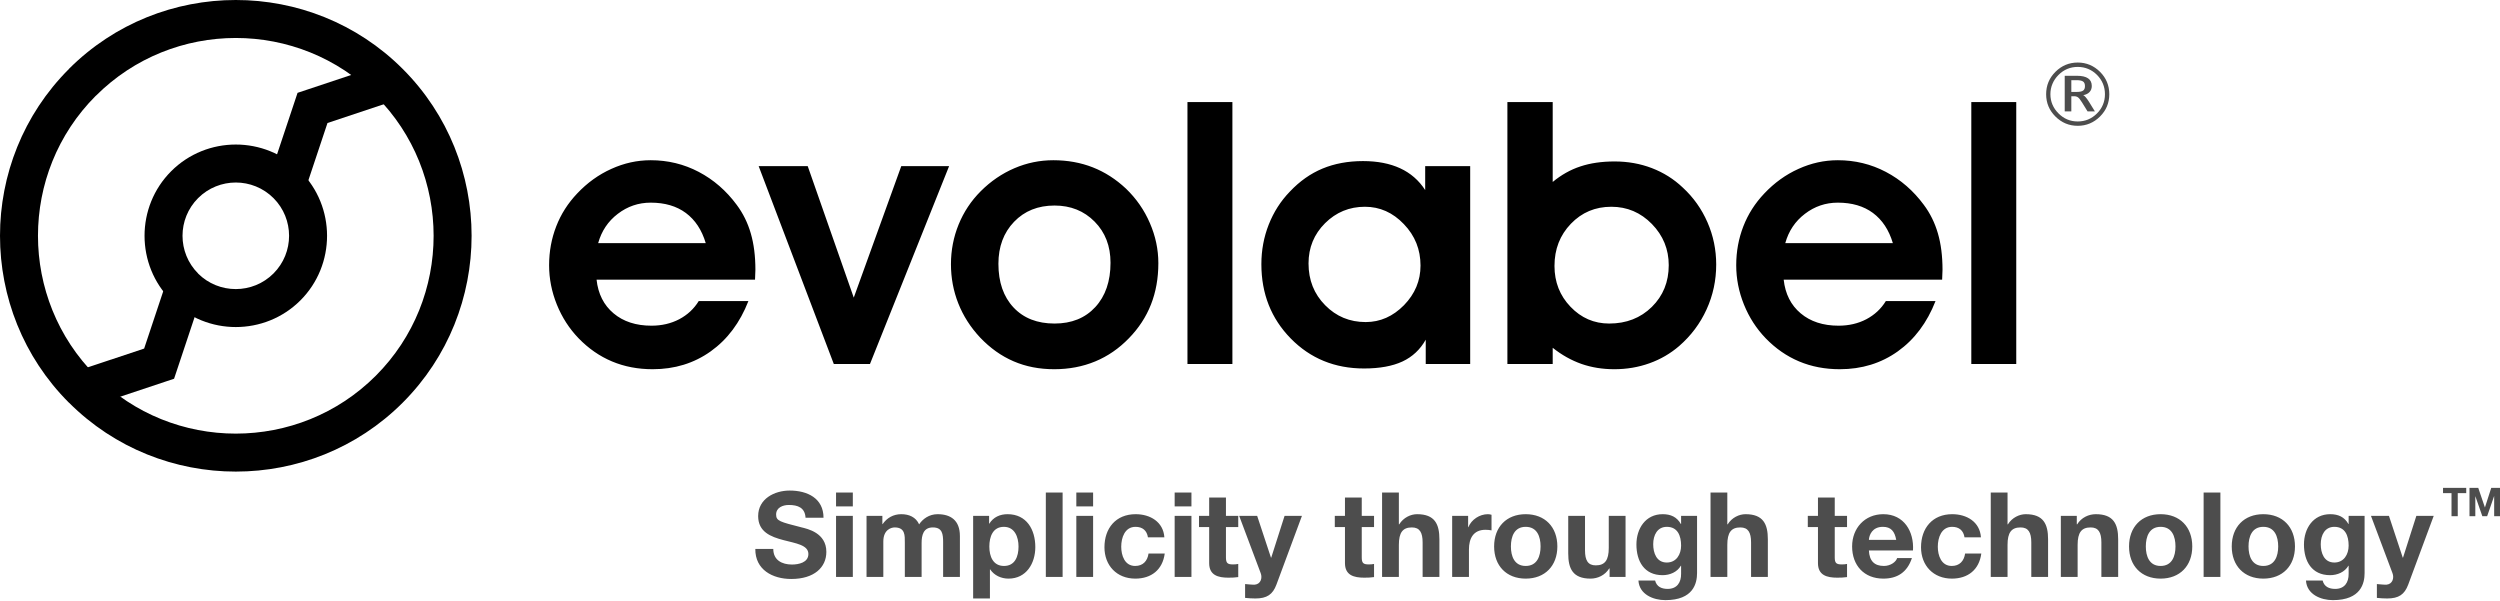
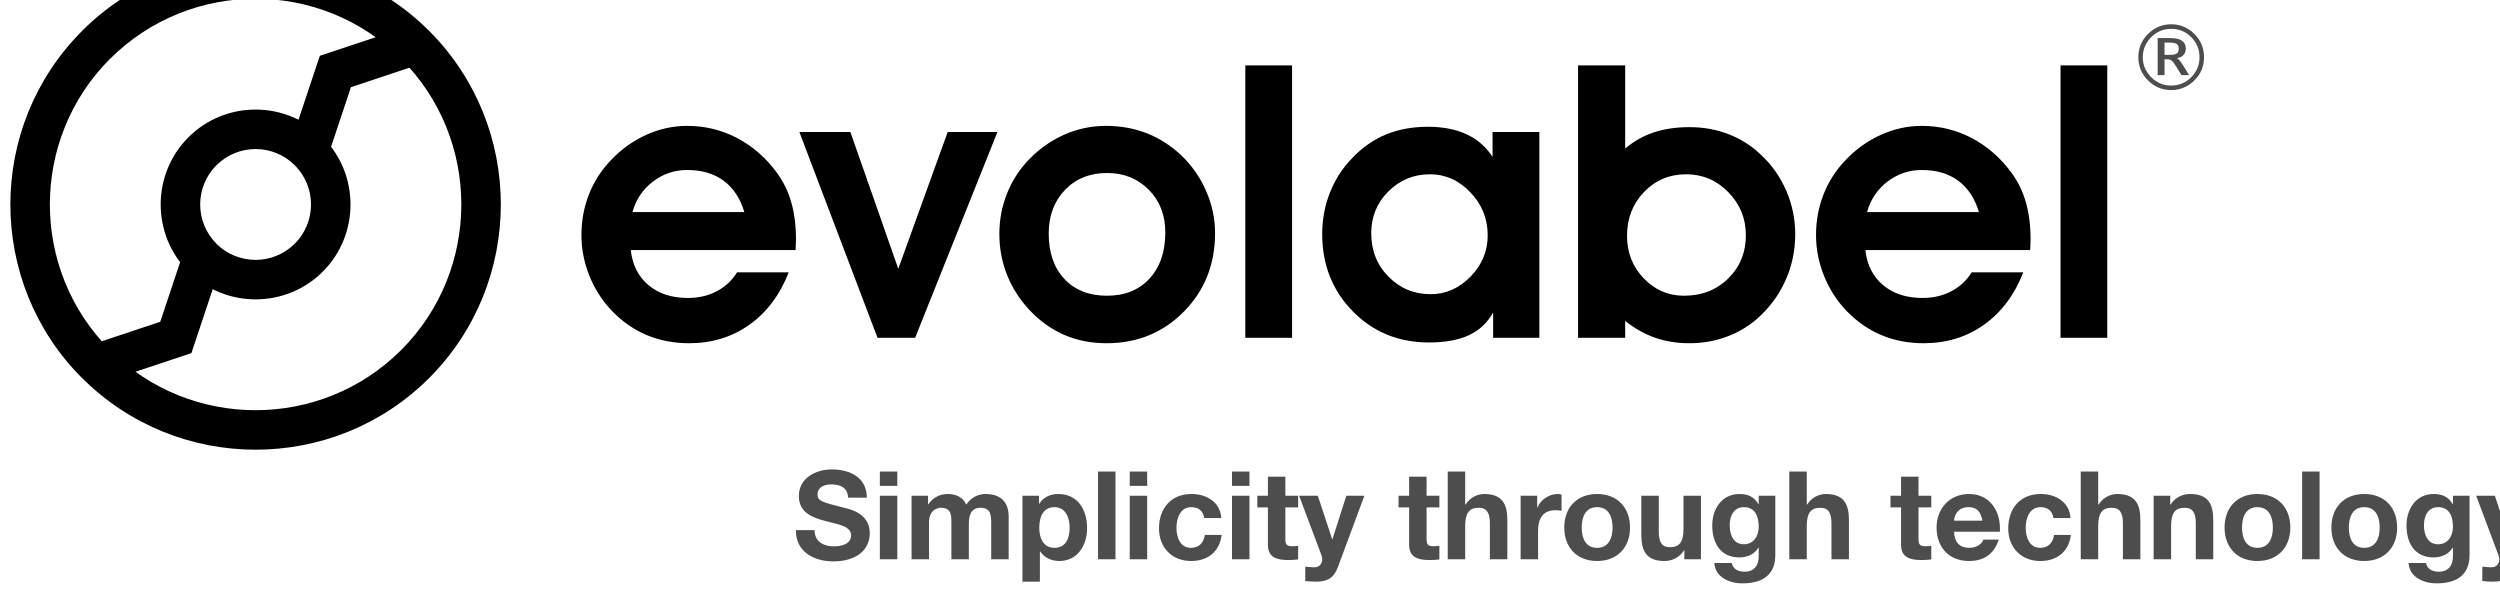
- <svg xmlns="http://www.w3.org/2000/svg" id="svg3004" version="1.1" width="633.372" height="152.043" xml:space="preserve">
-   <defs id="defs3008" />
-   <g id="g3012" transform="matrix(1.25,0,0,-1.25,-65.63088,258.1325)">
-     <g id="g3014" transform="scale(0.1,0.1)">
-       <path d="m 1341.21,1925.38 c -93.1,93.1 -215.69,139.68 -338.27,139.68 -122.549,0 -245.104,-46.56 -338.21,-139.65 l 0.043,-0.14 c -93.148,-93.15 -139.722,-215.68 -139.726,-338.14 0.016,-122.55 46.578,-245.11 139.664,-338.2 l 0.137,0.03 c 93.148,-93.14 215.668,-139.71 338.132,-139.71 122.56,0.01 245.11,46.57 338.2,139.65 93.12,93.11 139.69,215.69 139.7,338.27 -0.02,122.56 -46.58,245.11 -139.67,338.21 z m -338.23,62.71 c 102.72,0 205.52,-39.09 283.66,-117.23 78.16,-78.16 117.25,-180.98 117.26,-283.73 0.01,-102.73 -39.08,-205.51 -117.23,-283.65 -78.17,-78.16 -180.97,-117.26 -283.73,-117.27 -102.815,0 -205.627,39.06 -283.752,117.15 l 0.089,0.09 c -78.156,78.16 -117.25,180.97 -117.265,283.73 0,102.81 39.058,205.62 117.144,283.75 l 0.09,-0.09 c 78.176,78.16 180.984,117.25 283.734,117.25" style="fill:#000000;fill-opacity:1;fill-rule:nonzero;stroke:none" id="path3020" />
-       <path d="m 1133.91,1718.06 c -36.01,36.02 -83.52,54.06 -130.97,54.05 -47.436,0 -94.889,-18.03 -130.893,-54.02 -36.027,-36.02 -54.051,-83.5 -54.043,-130.96 0,-47.43 18.016,-94.88 54.012,-130.88 l 0.136,0.03 c 36.047,-36.05 83.461,-54.08 130.828,-54.08 47.45,0.01 94.88,18.01 130.9,54.01 36.02,36.02 54.04,83.5 54.04,130.96 0,47.43 -18.01,94.88 -54.01,130.89 z m -130.93,-22.91 c 27.61,0 55.3,-10.55 76.36,-31.6 21.06,-21.07 31.61,-48.78 31.61,-76.42 0,-27.6 -10.54,-55.29 -31.59,-76.34 -21.07,-21.08 -48.78,-31.62 -76.42,-31.62 -27.702,-0.01 -55.405,10.5 -76.444,31.49 l 0.09,0.1 c -21.074,21.07 -31.617,48.78 -31.613,76.42 -0.004,27.61 10.531,55.29 31.586,76.34 21.074,21.07 48.785,31.63 76.421,31.63" style="fill:#000000;fill-opacity:1;fill-rule:nonzero;stroke:none" id="path3022" />
-       <path d="m 1301.78,1934.76 -155.49,-51.81 -18.16,-6.05 -6.13,-18.38 -51.86,-155.53 72.91,-24.4 45.73,137.15 137.31,45.76 -24.31,73.26" style="fill:#000000;fill-opacity:1;fill-rule:nonzero;stroke:none" id="path3024" />
-       <path d="m 704.152,1239.59 155.528,51.78 18.175,6.06 6.125,18.37 51.801,155.5 -72.914,24.4 -45.679,-137.11 -137.348,-45.73 24.312,-73.27" style="fill:#000000;fill-opacity:1;fill-rule:nonzero;stroke:none" id="path3026" />
-       <path d="m 2055.92,952.48 c -0.48,-42.156 34.98,-60.882 72.82,-60.882 46.47,0 71.15,23.515 71.15,54.894 0,38.809 -38.33,46.711 -50.79,49.828 -42.88,11.02 -51.02,12.69 -51.02,25.87 0,14.37 13.9,19.4 25.87,19.4 17.97,0 32.58,-5.27 33.78,-25.87 l 36.41,0 c 0,39.53 -32.82,55.1 -68.51,55.1 -30.9,0 -63.96,-16.77 -63.96,-51.75 0,-32.097 25.63,-41.914 51.02,-48.625 25.16,-6.707 50.79,-9.82 50.79,-28.265 0,-17.485 -20.12,-21.317 -33.3,-21.317 -20.12,0 -37.85,8.864 -37.85,31.617 l -36.41,0 z m 163.61,-56.769 34.02,0 0,123.839 -34.02,0 0,-123.839 z m 34.02,171.039 -34.02,0 0,-28.03 34.02,0 0,28.03 z m 27.78,-171.039 34.02,0 0,71.859 c 0,24.196 16.29,28.508 23,28.508 21.56,0 20.6,-16.527 20.6,-30.898 l 0,-69.469 34.01,0 0,68.984 c 0,15.575 3.59,31.383 22.76,31.383 19.4,0 20.84,-13.652 20.84,-30.183 l 0,-70.184 34.01,0 0,82.883 c 0,32.096 -18.92,44.316 -45.27,44.316 -17.25,0 -30.18,-9.82 -37.37,-20.6 -6.71,14.85 -20.6,20.6 -36.17,20.6 -16.05,0 -28.98,-7.43 -37.85,-20.12 l -0.48,0 0,16.76 -32.1,0 0,-123.839 z m 216.07,-43.641 34.02,0 0,58.973 0.48,0 c 8.14,-12.219 22.28,-18.727 37.13,-18.727 36.17,0 54.38,30.942 54.38,63.997 0,35.214 -17.49,66.597 -56.3,66.597 -15.33,0 -28.75,-5.99 -36.89,-19.16 l -0.48,0 0,15.8 -32.34,0 0,-167.48 z m 62.53,65.918 c -22.04,0 -29.71,19.16 -29.71,39.285 0,20.122 7.19,40.004 29.46,40.004 21.8,0 29.71,-20.363 29.71,-40.004 0,-20.125 -7.19,-39.285 -29.46,-39.285 z m 84.79,-22.277 34.02,0 0,171.039 -34.02,0 0,-171.039 z m 61.81,0 34.01,0 0,123.839 -34.01,0 0,-123.839 z m 34.01,171.039 -34.01,0 0,-28.03 34.01,0 0,28.03 z m 144.45,-90.793 c -2.16,31.623 -28.99,46.953 -58.21,46.953 -40.24,0 -63.24,-28.508 -63.24,-67.078 0,-37.129 25.15,-63.516 62.52,-63.516 32.58,0 55.34,18.008 59.65,50.825 l -32.82,0 c -2.16,-15.094 -11.26,-25.153 -27.07,-25.153 -21.32,0 -28.27,21.317 -28.27,39.047 0,18.203 7.19,40.242 28.99,40.242 14.13,0 23,-7.425 25.15,-21.32 l 33.3,0 z m 20.84,-80.246 34.02,0 0,123.839 -34.02,0 0,-123.839 z m 34.02,171.039 -34.02,0 0,-28.03 34.02,0 0,28.03 z m 69.94,-10.06 -34.01,0 0,-37.14 -20.6,0 0,-22.753 20.6,0 0,-73.063 c 0,-24.675 18.2,-29.5 39.04,-29.5 6.71,0 14.14,0.239 19.89,1.196 l 0,26.633 c -3.6,-0.723 -6.95,-0.965 -10.54,-0.965 -11.5,0 -14.38,2.879 -14.38,14.375 l 0,61.324 24.92,0 0,22.753 -24.92,0 0,37.14 z m 154.03,-37.14 -35.21,0 -27.07,-84.796 -0.48,0 -28.02,84.796 -36.46,0 43.64,-116.175 c 3.83,-9.863 0,-22.078 -11.74,-23.273 -6.71,-0.243 -13.41,0.714 -19.88,1.195 l 0,-28.027 c 6.95,-0.719 13.89,-1.2 20.84,-1.2 23.47,0 35.21,8.149 42.64,28.032 l 51.74,139.448 z m 121.21,37.14 -34.01,0 0,-37.14 -20.61,0 0,-22.753 20.61,0 0,-73.063 c 0,-24.675 18.2,-29.5 39.04,-29.5 6.71,0 14.13,0.239 19.89,1.196 l 0,26.633 c -3.6,-0.723 -6.95,-0.965 -10.55,-0.965 -11.5,0 -14.37,2.879 -14.37,14.375 l 0,61.324 24.92,0 0,22.753 -24.92,0 0,37.14 z m 41.2,-160.979 34.02,0 0,64.914 c 0,25.152 7.9,35.453 26.35,35.453 15.81,0 21.79,-10.062 21.79,-30.422 l 0,-69.945 34.02,0 0,76.176 c 0,30.653 -9.1,51.023 -45.27,51.023 -12.7,0 -27.55,-6.71 -36.18,-20.6 l -0.71,0 0,64.44 -34.02,0 0,-171.039 z m 142.05,0 34.02,0 0,55.812 c 0,21.797 8.62,39.766 33.53,39.766 4.08,0 9.11,-0.48 12.22,-1.199 l 0,31.62 c -2.16,0.72 -5.03,1.2 -7.43,1.2 -16.53,0 -33.29,-10.78 -39.52,-26.351 l -0.48,0 0,22.991 -32.34,0 0,-123.839 z m 85.04,61.801 c 0,-39.285 25.15,-65.196 63.96,-65.196 39.05,0 64.2,25.911 64.2,65.196 0,39.523 -25.15,65.398 -64.2,65.398 -38.81,0 -63.96,-25.875 -63.96,-65.398 z m 34.02,0 c 0,19.883 6.94,39.765 29.94,39.765 23.23,0 30.18,-19.882 30.18,-39.765 0,-19.641 -6.95,-39.524 -30.18,-39.524 -23,0 -29.94,19.883 -29.94,39.524 z m 232.36,62.038 -34.02,0 0,-64.913 c 0,-25.153 -7.91,-35.453 -26.35,-35.453 -15.81,0 -21.8,10.058 -21.8,30.425 l 0,69.941 -34.01,0 0,-76.171 c 0,-30.664 9.1,-51.063 45.27,-51.063 14.37,0 29.23,6.743 37.85,20.641 l 0.72,0 0,-17.246 32.34,0 0,123.839 z m 144.92,0 -32.34,0 0,-16.52 -0.48,0 c -8.14,14.37 -20.6,19.88 -36.89,19.88 -34.73,0 -53.18,-29.226 -53.18,-61.324 0,-34.016 15.81,-62.281 52.94,-62.281 14.86,0 29.71,6.222 37.13,19.16 l 0.48,0 0,-16.289 c 0.24,-17.766 -8.38,-30.703 -27.31,-30.703 -11.97,0 -22.27,4.316 -25.39,17.011 l -33.78,0 c 1.68,-28.265 30.18,-39.765 54.62,-39.765 57.01,0 64.2,34.492 64.2,54.894 l 0,115.937 z m -61.32,-94.616 c -20.84,0 -27.55,19.406 -27.55,37.129 0,18.445 8.38,35.214 27.55,35.214 22.04,0 28.98,-17.968 28.98,-38.089 0,-17.723 -9.58,-34.254 -28.98,-34.254 z m 88.63,-29.223 34.02,0 0,64.914 c 0,25.152 7.9,35.453 26.35,35.453 15.81,0 21.79,-10.062 21.79,-30.422 l 0,-69.945 34.02,0 0,76.176 c 0,30.653 -9.1,51.023 -45.27,51.023 -12.7,0 -27.55,-6.71 -36.18,-20.6 l -0.71,0 0,64.44 -34.02,0 0,-171.039 z m 251.76,160.979 -34.01,0 0,-37.14 -20.61,0 0,-22.753 20.61,0 0,-73.063 c 0,-24.675 18.2,-29.5 39.04,-29.5 6.71,0 14.14,0.239 19.89,1.196 l 0,26.633 c -3.6,-0.723 -6.95,-0.965 -10.54,-0.965 -11.5,0 -14.38,2.879 -14.38,14.375 l 0,61.324 24.92,0 0,22.753 -24.92,0 0,37.14 z m 158.58,-107.323 c 2.4,38.09 -17.97,73.543 -60.13,73.543 -37.6,0 -63.24,-28.269 -63.24,-65.398 0,-38.328 24.2,-65.196 63.24,-65.196 28.03,0 48.39,12.497 57.98,41.723 l -29.95,0 c -2.15,-7.668 -13.17,-16.051 -26.83,-16.051 -18.92,0 -29.46,9.821 -30.42,31.379 l 89.35,0 z m -89.35,21.559 c 0.48,9.582 6.71,26.351 28.27,26.351 16.52,0 23.95,-9.105 27.06,-26.351 l -55.33,0 z m 227.09,5.031 c -2.16,31.623 -28.98,46.953 -58.21,46.953 -40.24,0 -63.24,-28.508 -63.24,-67.078 0,-37.129 25.15,-63.516 62.52,-63.516 32.58,0 55.34,18.008 59.65,50.825 l -32.82,0 c -2.16,-15.094 -11.26,-25.153 -27.07,-25.153 -21.32,0 -28.27,21.317 -28.27,39.047 0,18.203 7.19,40.242 28.99,40.242 14.14,0 23,-7.425 25.15,-21.32 l 33.3,0 z m 19.88,-80.246 34.02,0 0,64.914 c 0,25.152 7.91,35.453 26.35,35.453 15.81,0 21.8,-10.062 21.8,-30.422 l 0,-69.945 34.01,0 0,76.176 c 0,30.653 -9.1,51.023 -45.27,51.023 -12.69,0 -27.55,-6.71 -36.17,-20.6 l -0.72,0 0,64.44 -34.02,0 0,-171.039 z m 142.05,0 34.02,0 0,64.914 c 0,25.152 7.9,35.453 26.35,35.453 15.81,0 21.8,-10.062 21.8,-30.422 l 0,-69.945 34.02,0 0,76.176 c 0,30.653 -9.11,51.023 -45.28,51.023 -14.37,0 -29.22,-6.71 -37.85,-20.6 l -0.72,0 0,17.24 -32.34,0 0,-123.839 z m 138.22,61.801 c 0,-39.285 25.16,-65.196 63.96,-65.196 39.05,0 64.2,25.911 64.2,65.196 0,39.523 -25.15,65.398 -64.2,65.398 -38.8,0 -63.96,-25.875 -63.96,-65.398 z m 34.02,0 c 0,19.883 6.95,39.765 29.94,39.765 23.24,0 30.18,-19.882 30.18,-39.765 0,-19.641 -6.94,-39.524 -30.18,-39.524 -22.99,0 -29.94,19.883 -29.94,39.524 z m 117.14,-61.801 34.01,0 0,171.039 -34.01,0 0,-171.039 z m 57,61.801 c 0,-39.285 25.16,-65.196 63.97,-65.196 39.04,0 64.19,25.911 64.19,65.196 0,39.523 -25.15,65.398 -64.19,65.398 -38.81,0 -63.97,-25.875 -63.97,-65.398 z m 34.02,0 c 0,19.883 6.95,39.765 29.95,39.765 23.23,0 30.18,-19.882 30.18,-39.765 0,-19.641 -6.95,-39.524 -30.18,-39.524 -23,0 -29.95,19.883 -29.95,39.524 z m 235.24,62.038 -32.34,0 0,-16.52 -0.48,0 c -8.14,14.37 -20.6,19.88 -36.89,19.88 -34.74,0 -53.18,-29.226 -53.18,-61.324 0,-34.016 15.81,-62.281 52.94,-62.281 14.85,0 29.71,6.222 37.13,19.16 l 0.48,0 0,-16.289 c 0.24,-17.766 -8.38,-30.703 -27.31,-30.703 -11.98,0 -22.28,4.316 -25.39,17.011 l -33.78,0 c 1.68,-28.265 30.19,-39.765 54.62,-39.765 57.01,0 64.2,34.492 64.2,54.894 l 0,115.937 z m -61.33,-94.616 c -20.84,0 -27.54,19.406 -27.54,37.129 0,18.445 8.38,35.214 27.54,35.214 22.04,0 28.99,-17.968 28.99,-38.089 0,-17.723 -9.58,-34.254 -28.99,-34.254 z m 201.46,94.616 -35.21,0 -27.07,-84.796 -0.48,0 -28.02,84.796 -36.46,0 43.64,-116.175 c 3.84,-9.863 0,-22.078 -11.74,-23.273 -6.71,-0.243 -13.41,0.714 -19.88,1.195 l 0,-28.027 c 6.95,-0.719 13.9,-1.2 20.84,-1.2 23.48,0 35.22,8.149 42.64,28.032 l 51.74,139.448" style="fill:#4d4d4d;fill-opacity:1;fill-rule:evenodd;stroke:none" id="path3028" />
-       <path d="m 1955.42,1572.33 c -7.97,26.76 -21.41,47.03 -40.32,61.1 -18.8,13.93 -42.56,20.9 -71.18,20.9 -24.89,0 -47.04,-7.59 -66.7,-22.64 -19.79,-15.06 -32.98,-34.85 -39.82,-59.36 l 218.02,0 z m -221.26,-74.04 c 3.11,-28.87 14.69,-51.77 34.47,-68.32 19.79,-16.67 45.42,-25.01 76.78,-25.01 20.79,0 39.57,4.35 56.25,13.06 16.68,8.84 29.86,21.03 39.57,36.84 l 100.67,0 c -17.04,-43.68 -42.43,-77.65 -76.4,-101.92 -33.86,-24.14 -73.05,-36.21 -117.6,-36.21 -29.86,0 -57.36,5.23 -82.5,15.81 -25.14,10.57 -47.66,26.25 -67.7,46.91 -18.91,19.66 -33.59,42.43 -44.05,68.32 -10.45,25.88 -15.68,52.39 -15.68,79.64 0,28 4.85,54.25 14.44,78.89 9.58,24.76 23.76,46.91 42.43,66.58 20.41,21.65 43.55,38.32 69.31,49.89 25.76,11.7 52.27,17.55 79.77,17.55 34.72,0 67.19,-7.84 97.31,-23.64 30.11,-15.8 55.75,-38.08 76.9,-66.7 12.94,-17.3 22.41,-36.59 28.62,-57.99 6.23,-21.4 9.34,-45.92 9.34,-73.67 0,-2.11 -0.13,-5.47 -0.38,-9.95 -0.25,-4.61 -0.37,-7.84 -0.37,-10.08 l -321.18,0 z m 554.13,-170.98 -73.29,0 -152.32,401.07 99.43,0 93.33,-266.56 96.31,266.56 96.94,0 -160.4,-401.07 z m 260.33,203.08 c 0,-37.2 10.2,-66.7 30.61,-88.48 20.41,-21.77 48.16,-32.6 83.13,-32.6 34.59,0 62.09,11.08 82.62,33.35 20.54,22.28 30.86,52.27 30.86,89.85 0,33.85 -10.7,61.6 -32.23,83.37 -21.52,21.78 -48.65,32.6 -81.25,32.6 -33.48,0 -60.86,-10.94 -82.01,-32.97 -21.15,-22.03 -31.73,-50.4 -31.73,-85.12 z m -96.19,-0.74 c 0,28.12 5.22,55 15.55,80.39 10.33,25.38 25.26,47.91 44.92,67.57 20.16,20.16 42.94,35.71 68.2,46.53 25.26,10.83 51.51,16.18 78.77,16.18 28.86,0 55.62,-4.85 80.01,-14.43 24.39,-9.59 46.91,-24.02 67.32,-43.18 20.91,-20.16 37.09,-43.43 48.41,-69.82 11.44,-26.37 17.17,-53.38 17.17,-81.13 0,-30.61 -4.98,-58.49 -14.93,-83.75 -9.96,-25.38 -24.89,-48.15 -44.8,-68.56 -20.03,-20.66 -42.68,-36.34 -68.19,-46.91 -25.51,-10.58 -53.26,-15.81 -83.13,-15.81 -30.23,0 -57.61,5.35 -82.37,16.06 -24.9,10.7 -47.41,26.75 -67.82,48.15 -19.54,20.91 -34.23,43.93 -44.18,69.06 -9.95,25.14 -14.93,51.64 -14.93,79.65 z m 479.34,-202.34 0,530.85 91.09,0 0,-530.85 -91.09,0 z m 245.39,203.83 c 0,-33.72 11.2,-61.97 33.73,-84.74 22.4,-22.78 49.77,-34.1 82.12,-34.1 29.37,0 55.25,11.45 77.65,34.22 22.28,22.9 33.48,49.65 33.48,80.27 0,32.6 -11.2,60.6 -33.73,83.99 -22.39,23.52 -48.78,35.22 -78.89,35.22 -31.48,0 -58.49,-11.08 -80.89,-33.35 -22.27,-22.27 -33.47,-49.41 -33.47,-81.51 z m 237.55,-203.83 0,49.28 c -11.19,-19.91 -26.87,-34.72 -47.16,-44.18 -20.28,-9.46 -46.29,-14.18 -77.9,-14.18 -59.23,0 -108.76,20.28 -148.45,60.72 -39.7,40.44 -59.61,90.71 -59.61,150.7 0,28.24 4.98,55 14.93,80.26 9.96,25.26 24.14,47.54 42.69,66.7 19.91,21.16 42.06,36.71 66.32,46.79 24.27,10.08 51.65,15.18 82.01,15.18 29.12,0 54.25,-4.85 75.28,-14.56 21.03,-9.71 37.96,-24.39 50.78,-44.18 l 0,48.54 91.21,0 0,-401.07 -90.1,0 z m 260.95,198.73 c 0,-32.61 10.83,-60.23 32.48,-82.75 21.66,-22.65 47.79,-33.98 78.4,-33.98 34.71,0 63.59,11.2 86.48,33.73 22.77,22.52 34.22,50.64 34.22,84.49 0,32.23 -11.32,60.11 -34.1,83.5 -22.76,23.27 -50.14,34.97 -82.25,34.97 -32.6,0 -59.85,-11.45 -82,-34.47 -22.15,-23.03 -33.23,-51.52 -33.23,-85.49 z m -3.61,170.23 c 17.3,14.31 35.97,24.89 56.13,31.48 20.16,6.72 43.3,10.09 69.31,10.09 26.75,0 51.89,-4.48 75.41,-13.45 23.64,-9.08 44.55,-22.15 62.72,-39.44 21.65,-19.91 38.32,-43.43 50.15,-70.56 11.82,-27.13 17.66,-55.62 17.66,-85.49 0,-32.11 -6.47,-62.35 -19.53,-90.97 -12.94,-28.49 -31.49,-53.25 -55.5,-74.16 -17.8,-15.31 -37.83,-27 -60.23,-34.97 -22.4,-8.09 -46.17,-12.07 -71.43,-12.07 -23.76,0 -45.92,3.61 -66.33,10.7 -20.4,7.22 -39.94,18.05 -58.36,32.73 l 0,-32.85 -91.83,0 0,530.85 91.83,0 0,-161.89 z m 689.4,-123.94 c -7.97,26.76 -21.41,47.03 -40.32,61.1 -18.79,13.93 -42.56,20.9 -71.18,20.9 -24.89,0 -47.04,-7.59 -66.7,-22.64 -19.79,-15.06 -32.98,-34.85 -39.82,-59.36 l 218.02,0 z m -221.25,-74.04 c 3.1,-28.87 14.68,-51.77 34.46,-68.32 19.79,-16.67 45.42,-25.01 76.78,-25.01 20.79,0 39.57,4.35 56.25,13.06 16.67,8.84 29.86,21.03 39.57,36.84 l 100.67,0 c -17.05,-43.68 -42.43,-77.65 -76.41,-101.92 -33.84,-24.14 -73.04,-36.21 -117.59,-36.21 -29.87,0 -57.37,5.23 -82.5,15.81 -25.14,10.57 -47.66,26.25 -67.7,46.91 -18.91,19.66 -33.6,42.43 -44.05,68.32 -10.45,25.88 -15.68,52.39 -15.68,79.64 0,28 4.86,54.25 14.43,78.89 9.59,24.76 23.77,46.91 42.44,66.58 20.41,21.65 43.56,38.32 69.31,49.89 25.77,11.7 52.27,17.55 79.77,17.55 34.71,0 67.19,-7.84 97.31,-23.64 30.11,-15.8 55.75,-38.08 76.9,-66.7 12.95,-17.3 22.4,-36.59 28.62,-57.99 6.22,-21.4 9.34,-45.92 9.34,-73.67 0,-2.11 -0.13,-5.47 -0.38,-9.95 -0.25,-4.61 -0.37,-7.84 -0.37,-10.08 l -321.17,0 z m 380.28,-170.98 0,530.85 91.09,0 0,-530.85 -91.09,0" style="fill:#000000;fill-opacity:1;fill-rule:evenodd;stroke:none" id="path3030" />
-       <path d="m 5493.75,1018.79 12.63,0 0,46.8 17.2,0 0,10.62 -47.04,0 0,-10.62 17.21,0 0,-46.8 z m 36.43,0 11.82,0 0,40.29 0.16,0 14.07,-40.29 9.73,0 14.08,40.69 0.16,0 0,-40.69 11.82,0 0,57.42 -17.77,0 -12.71,-39.49 -0.16,0 -13.43,39.49 -17.77,0 0,-57.42" style="fill:#4d4d4d;fill-opacity:1;fill-rule:evenodd;stroke:none" id="path3032" />
-       <g transform="scale(1,-1)" style="font-style:normal;font-weight:normal;font-size:176.885px;line-height:125%;font-family:Sans;letter-spacing:0px;word-spacing:0px;fill:#000000;fill-opacity:1;stroke:none;stroke-width:1px;stroke-linecap:butt;stroke-linejoin:miter;stroke-opacity:1" id="text4144">
-         <path d="m 4736.145,-1929.429 q -11.315,0 -21.074,4.059 -9.76,4.059 -17.879,12.178 -8.119,8.119 -12.264,18.051 -4.146,9.846 -4.146,21.074 0,11.142 4.146,20.988 4.146,9.76 12.264,17.879 8.119,8.119 17.879,12.264 9.76,4.059 21.074,4.059 11.401,0 21.161,-4.059 9.846,-4.146 17.965,-12.264 8.032,-8.032 12.005,-17.792 4.059,-9.76 4.059,-21.074 0,-11.487 -4.059,-21.247 -4.059,-9.846 -12.005,-17.878 -8.119,-8.119 -17.965,-12.178 -9.76,-4.059 -21.161,-4.059 z m 0,-8.896 q 13.128,0 24.443,4.75 11.401,4.75 20.815,14.165 9.414,9.414 14.078,20.729 4.664,11.314 4.664,24.615 0,13.128 -4.664,24.443 -4.664,11.228 -14.078,20.642 -9.414,9.414 -20.815,14.165 -11.314,4.75 -24.443,4.75 -13.128,0 -24.529,-4.75 -11.315,-4.75 -20.729,-14.165 -9.414,-9.414 -14.078,-20.642 -4.664,-11.314 -4.664,-24.443 0,-13.301 4.664,-24.615 4.664,-11.314 14.078,-20.729 9.414,-9.414 20.729,-14.165 11.401,-4.75 24.529,-4.75 z m -2.332,35.757 -10.623,0 0,23.838 10.623,0 q 9.501,0 13.215,-2.677 3.8,-2.678 3.8,-9.155 0,-6.564 -3.8,-9.242 -3.8,-2.764 -13.215,-2.764 z m 0.605,-8.896 q 15.201,0 22.715,5.182 7.514,5.096 7.514,15.546 0,7.428 -4.578,12.264 -4.491,4.837 -12.783,6.305 2.073,0.691 4.923,4.059 2.937,3.282 6.91,9.587 l 11.833,19.261 -14.856,0 -11.142,-18.051 q -5.096,-8.291 -8.291,-10.451 -3.109,-2.246 -7.773,-2.246 l -5.7,0 0,30.748 -13.387,0 0,-72.205 24.615,0 z" style="fill:#4d4d4d;fill-opacity:1" id="path4170" />
-       </g>
-     </g>
+ <svg xmlns="http://www.w3.org/2000/svg" xml:space="preserve" width="633.372" height="152.043">
+   <path d="M1341.21 1925.38c-93.1 93.1-215.69 139.68-338.27 139.68-122.549 0-245.104-46.56-338.21-139.65l.043-.14c-93.148-93.15-139.722-215.68-139.726-338.14.016-122.55 46.578-245.11 139.664-338.2l.137.03c93.148-93.14 215.668-139.71 338.132-139.71 122.56.01 245.11 46.57 338.2 139.65 93.12 93.11 139.69 215.69 139.7 338.27-.02 122.56-46.58 245.11-139.67 338.21m-338.23 62.71c102.72 0 205.52-39.09 283.66-117.23 78.16-78.16 117.25-180.98 117.26-283.73.01-102.73-39.08-205.51-117.23-283.65-78.17-78.16-180.97-117.26-283.73-117.27-102.815 0-205.627 39.06-283.752 117.15l.089.09c-78.156 78.16-117.25 180.97-117.265 283.73 0 102.81 39.058 205.62 117.144 283.75l.09-.09c78.176 78.16 180.984 117.25 283.734 117.25" style="fill:#000;fill-opacity:1;fill-rule:nonzero;stroke:none" transform="matrix(.13 0 0 -.13 -65.63 258.132)" />
+   <path d="M1133.91 1718.06c-36.01 36.02-83.52 54.06-130.97 54.05-47.436 0-94.889-18.03-130.893-54.02-36.027-36.02-54.051-83.5-54.043-130.96 0-47.43 18.016-94.88 54.012-130.88l.136.03c36.047-36.05 83.461-54.08 130.828-54.08 47.45.01 94.88 18.01 130.9 54.01 36.02 36.02 54.04 83.5 54.04 130.96 0 47.43-18.01 94.88-54.01 130.89m-130.93-22.91c27.61 0 55.3-10.55 76.36-31.6 21.06-21.07 31.61-48.78 31.61-76.42 0-27.6-10.54-55.29-31.59-76.34-21.07-21.08-48.78-31.62-76.42-31.62-27.702-.01-55.405 10.5-76.444 31.49l.09.1c-21.074 21.07-31.617 48.78-31.613 76.42-.004 27.61 10.531 55.29 31.586 76.34 21.074 21.07 48.785 31.63 76.421 31.63" style="fill:#000;fill-opacity:1;fill-rule:nonzero;stroke:none" transform="matrix(.13 0 0 -.13 -65.63 258.132)" />
+   <path d="m1301.78 1934.76-155.49-51.81-18.16-6.05-6.13-18.38-51.86-155.53 72.91-24.4 45.73 137.15 137.31 45.76zm-597.628-695.17 155.528 51.78 18.175 6.06 6.125 18.37 51.801 155.5-72.914 24.4-45.679-137.11-137.348-45.73z" style="fill:#000;fill-opacity:1;fill-rule:nonzero;stroke:none" transform="matrix(.13 0 0 -.13 -65.63 258.132)" />
+   <path d="M2055.92 952.48c-.48-42.156 34.98-60.882 72.82-60.882 46.47 0 71.15 23.515 71.15 54.894 0 38.809-38.33 46.711-50.79 49.828-42.88 11.02-51.02 12.69-51.02 25.87 0 14.37 13.9 19.4 25.87 19.4 17.97 0 32.58-5.27 33.78-25.87h36.41c0 39.53-32.82 55.1-68.51 55.1-30.9 0-63.96-16.77-63.96-51.75 0-32.097 25.63-41.914 51.02-48.625 25.16-6.707 50.79-9.82 50.79-28.265 0-17.485-20.12-21.317-33.3-21.317-20.12 0-37.85 8.864-37.85 31.617zm163.61-56.769h34.02v123.839h-34.02zm34.02 171.039h-34.02v-28.03h34.02zm27.78-171.039h34.02v71.859c0 24.196 16.29 28.508 23 28.508 21.56 0 20.6-16.527 20.6-30.898v-69.469h34.01v68.984c0 15.575 3.59 31.383 22.76 31.383 19.4 0 20.84-13.652 20.84-30.183v-70.184h34.01v82.883c0 32.096-18.92 44.316-45.27 44.316-17.25 0-30.18-9.82-37.37-20.6-6.71 14.85-20.6 20.6-36.17 20.6-16.05 0-28.98-7.43-37.85-20.12h-.48v16.76h-32.1zm216.07-43.641h34.02v58.973h.48c8.14-12.219 22.28-18.727 37.13-18.727 36.17 0 54.38 30.942 54.38 63.997 0 35.214-17.49 66.597-56.3 66.597-15.33 0-28.75-5.99-36.89-19.16h-.48v15.8h-32.34zm62.53 65.918c-22.04 0-29.71 19.16-29.71 39.285 0 20.122 7.19 40.004 29.46 40.004 21.8 0 29.71-20.363 29.71-40.004 0-20.125-7.19-39.285-29.46-39.285m84.79-22.277h34.02v171.039h-34.02zm61.81 0h34.01v123.839h-34.01zm34.01 171.039h-34.01v-28.03h34.01zm144.45-90.793c-2.16 31.623-28.99 46.953-58.21 46.953-40.24 0-63.24-28.508-63.24-67.078 0-37.129 25.15-63.516 62.52-63.516 32.58 0 55.34 18.008 59.65 50.825h-32.82c-2.16-15.094-11.26-25.153-27.07-25.153-21.32 0-28.27 21.317-28.27 39.047 0 18.203 7.19 40.242 28.99 40.242 14.13 0 23-7.425 25.15-21.32zm20.84-80.246h34.02v123.839h-34.02zm34.02 171.039h-34.02v-28.03h34.02zm69.94-10.06h-34.01v-37.14h-20.6v-22.753h20.6v-73.063c0-24.675 18.2-29.5 39.04-29.5 6.71 0 14.14.239 19.89 1.196v26.633c-3.6-.723-6.95-.965-10.54-.965-11.5 0-14.38 2.879-14.38 14.375v61.324h24.92v22.753h-24.92zm154.03-37.14h-35.21l-27.07-84.796h-.48l-28.02 84.796h-36.46l43.64-116.175c3.83-9.863 0-22.078-11.74-23.273-6.71-.243-13.41.714-19.88 1.195V853.27c6.95-.719 13.89-1.2 20.84-1.2 23.47 0 35.21 8.149 42.64 28.032zm121.21 37.14h-34.01v-37.14h-20.61v-22.753h20.61v-73.063c0-24.675 18.2-29.5 39.04-29.5 6.71 0 14.13.239 19.89 1.196v26.633c-3.6-.723-6.95-.965-10.55-.965-11.5 0-14.37 2.879-14.37 14.375v61.324h24.92v22.753h-24.92zm41.2-160.979h34.02v64.914c0 25.152 7.9 35.453 26.35 35.453 15.81 0 21.79-10.062 21.79-30.422v-69.945h34.02v76.176c0 30.653-9.1 51.023-45.27 51.023-12.7 0-27.55-6.71-36.18-20.6h-.71v64.44h-34.02zm142.05 0h34.02v55.812c0 21.797 8.62 39.766 33.53 39.766 4.08 0 9.11-.48 12.22-1.199v31.62c-2.16.72-5.03 1.2-7.43 1.2-16.53 0-33.29-10.78-39.52-26.351h-.48v22.991h-32.34zm85.04 61.801c0-39.285 25.15-65.196 63.96-65.196 39.05 0 64.2 25.911 64.2 65.196 0 39.523-25.15 65.398-64.2 65.398-38.81 0-63.96-25.875-63.96-65.398m34.02 0c0 19.883 6.94 39.765 29.94 39.765 23.23 0 30.18-19.882 30.18-39.765 0-19.641-6.95-39.524-30.18-39.524-23 0-29.94 19.883-29.94 39.524m232.36 62.038h-34.02v-64.913c0-25.153-7.91-35.453-26.35-35.453-15.81 0-21.8 10.058-21.8 30.425v69.941h-34.01v-76.171c0-30.664 9.1-51.063 45.27-51.063 14.37 0 29.23 6.743 37.85 20.641h.72v-17.246h32.34zm144.92 0h-32.34v-16.52h-.48c-8.14 14.37-20.6 19.88-36.89 19.88-34.73 0-53.18-29.226-53.18-61.324 0-34.016 15.81-62.281 52.94-62.281 14.86 0 29.71 6.222 37.13 19.16h.48v-16.289c.24-17.766-8.38-30.703-27.31-30.703-11.97 0-22.27 4.316-25.39 17.011h-33.78c1.68-28.265 30.18-39.765 54.62-39.765 57.01 0 64.2 34.492 64.2 54.894zm-61.32-94.616c-20.84 0-27.55 19.406-27.55 37.129 0 18.445 8.38 35.214 27.55 35.214 22.04 0 28.98-17.968 28.98-38.089 0-17.723-9.58-34.254-28.98-34.254m88.63-29.223h34.02v64.914c0 25.152 7.9 35.453 26.35 35.453 15.81 0 21.79-10.062 21.79-30.422v-69.945h34.02v76.176c0 30.653-9.1 51.023-45.27 51.023-12.7 0-27.55-6.71-36.18-20.6h-.71v64.44h-34.02zm251.76 160.979h-34.01v-37.14h-20.61v-22.753h20.61v-73.063c0-24.675 18.2-29.5 39.04-29.5 6.71 0 14.14.239 19.89 1.196v26.633c-3.6-.723-6.95-.965-10.54-.965-11.5 0-14.38 2.879-14.38 14.375v61.324h24.92v22.753h-24.92zm158.58-107.323c2.4 38.09-17.97 73.543-60.13 73.543-37.6 0-63.24-28.269-63.24-65.398 0-38.328 24.2-65.196 63.24-65.196 28.03 0 48.39 12.497 57.98 41.723h-29.95c-2.15-7.668-13.17-16.051-26.83-16.051-18.92 0-29.46 9.821-30.42 31.379zm-89.35 21.559c.48 9.582 6.71 26.351 28.27 26.351 16.52 0 23.95-9.105 27.06-26.351zm227.09 5.031c-2.16 31.623-28.98 46.953-58.21 46.953-40.24 0-63.24-28.508-63.24-67.078 0-37.129 25.15-63.516 62.52-63.516 32.58 0 55.34 18.008 59.65 50.825h-32.82c-2.16-15.094-11.26-25.153-27.07-25.153-21.32 0-28.27 21.317-28.27 39.047 0 18.203 7.19 40.242 28.99 40.242 14.14 0 23-7.425 25.15-21.32zm19.88-80.246h34.02v64.914c0 25.152 7.91 35.453 26.35 35.453 15.81 0 21.8-10.062 21.8-30.422v-69.945h34.01v76.176c0 30.653-9.1 51.023-45.27 51.023-12.69 0-27.55-6.71-36.17-20.6h-.72v64.44h-34.02zm142.05 0h34.02v64.914c0 25.152 7.9 35.453 26.35 35.453 15.81 0 21.8-10.062 21.8-30.422v-69.945h34.02v76.176c0 30.653-9.11 51.023-45.28 51.023-14.37 0-29.22-6.71-37.85-20.6h-.72v17.24h-32.34zm138.22 61.801c0-39.285 25.16-65.196 63.96-65.196 39.05 0 64.2 25.911 64.2 65.196 0 39.523-25.15 65.398-64.2 65.398-38.8 0-63.96-25.875-63.96-65.398m34.02 0c0 19.883 6.95 39.765 29.94 39.765 23.24 0 30.18-19.882 30.18-39.765 0-19.641-6.94-39.524-30.18-39.524-22.99 0-29.94 19.883-29.94 39.524m117.14-61.801h34.01v171.039h-34.01zm57 61.801c0-39.285 25.16-65.196 63.97-65.196 39.04 0 64.19 25.911 64.19 65.196 0 39.523-25.15 65.398-64.19 65.398-38.81 0-63.97-25.875-63.97-65.398m34.02 0c0 19.883 6.95 39.765 29.95 39.765 23.23 0 30.18-19.882 30.18-39.765 0-19.641-6.95-39.524-30.18-39.524-23 0-29.95 19.883-29.95 39.524m235.24 62.038h-32.34v-16.52h-.48c-8.14 14.37-20.6 19.88-36.89 19.88-34.74 0-53.18-29.226-53.18-61.324 0-34.016 15.81-62.281 52.94-62.281 14.85 0 29.71 6.222 37.13 19.16h.48v-16.289c.24-17.766-8.38-30.703-27.31-30.703-11.98 0-22.28 4.316-25.39 17.011h-33.78c1.68-28.265 30.19-39.765 54.62-39.765 57.01 0 64.2 34.492 64.2 54.894zm-61.33-94.616c-20.84 0-27.54 19.406-27.54 37.129 0 18.445 8.38 35.214 27.54 35.214 22.04 0 28.99-17.968 28.99-38.089 0-17.723-9.58-34.254-28.99-34.254m201.46 94.616h-35.21l-27.07-84.796h-.48l-28.02 84.796h-36.46l43.64-116.175c3.84-9.863 0-22.078-11.74-23.273-6.71-.243-13.41.714-19.88 1.195V853.27c6.95-.719 13.9-1.2 20.84-1.2 23.48 0 35.22 8.149 42.64 28.032z" style="fill:#4d4d4d;fill-opacity:1;fill-rule:evenodd;stroke:none" transform="matrix(.13 0 0 -.13 -65.63 258.132)" />
+   <path d="M1955.42 1572.33c-7.97 26.76-21.41 47.03-40.32 61.1-18.8 13.93-42.56 20.9-71.18 20.9-24.89 0-47.04-7.59-66.7-22.64-19.79-15.06-32.98-34.85-39.82-59.36zm-221.26-74.04c3.11-28.87 14.69-51.77 34.47-68.32 19.79-16.67 45.42-25.01 76.78-25.01 20.79 0 39.57 4.35 56.25 13.06 16.68 8.84 29.86 21.03 39.57 36.84h100.67c-17.04-43.68-42.43-77.65-76.4-101.92-33.86-24.14-73.05-36.21-117.6-36.21-29.86 0-57.36 5.23-82.5 15.81-25.14 10.57-47.66 26.25-67.7 46.91-18.91 19.66-33.59 42.43-44.05 68.32-10.45 25.88-15.68 52.39-15.68 79.64 0 28 4.85 54.25 14.44 78.89 9.58 24.76 23.76 46.91 42.43 66.58 20.41 21.65 43.55 38.32 69.31 49.89 25.76 11.7 52.27 17.55 79.77 17.55 34.72 0 67.19-7.84 97.31-23.64 30.11-15.8 55.75-38.08 76.9-66.7 12.94-17.3 22.41-36.59 28.62-57.99 6.23-21.4 9.34-45.92 9.34-73.67 0-2.11-.13-5.47-.38-9.95-.25-4.61-.37-7.84-.37-10.08zm554.13-170.98H2215l-152.32 401.07h99.43l93.33-266.56 96.31 266.56h96.94zm260.33 203.08c0-37.2 10.2-66.7 30.61-88.48 20.41-21.77 48.16-32.6 83.13-32.6 34.59 0 62.09 11.08 82.62 33.35 20.54 22.28 30.86 52.27 30.86 89.85 0 33.85-10.7 61.6-32.23 83.37-21.52 21.78-48.65 32.6-81.25 32.6-33.48 0-60.86-10.94-82.01-32.97s-31.73-50.4-31.73-85.12m-96.19-.74c0 28.12 5.22 55 15.55 80.39 10.33 25.38 25.26 47.91 44.92 67.57 20.16 20.16 42.94 35.71 68.2 46.53 25.26 10.83 51.51 16.18 78.77 16.18 28.86 0 55.62-4.85 80.01-14.43 24.39-9.59 46.91-24.02 67.32-43.18 20.91-20.16 37.09-43.43 48.41-69.82 11.44-26.37 17.17-53.38 17.17-81.13 0-30.61-4.98-58.49-14.93-83.75-9.96-25.38-24.89-48.15-44.8-68.56-20.03-20.66-42.68-36.34-68.19-46.91-25.51-10.58-53.26-15.81-83.13-15.81-30.23 0-57.61 5.35-82.37 16.06-24.9 10.7-47.41 26.75-67.82 48.15-19.54 20.91-34.23 43.93-44.18 69.06-9.95 25.14-14.93 51.64-14.93 79.65m479.34-202.34v530.85h91.09v-530.85zm245.39 203.83c0-33.72 11.2-61.97 33.73-84.74 22.4-22.78 49.77-34.1 82.12-34.1 29.37 0 55.25 11.45 77.65 34.22 22.28 22.9 33.48 49.65 33.48 80.27 0 32.6-11.2 60.6-33.73 83.99-22.39 23.52-48.78 35.22-78.89 35.22-31.48 0-58.49-11.08-80.89-33.35-22.27-22.27-33.47-49.41-33.47-81.51m237.55-203.83v49.28c-11.19-19.91-26.87-34.72-47.16-44.18-20.28-9.46-46.29-14.18-77.9-14.18-59.23 0-108.76 20.28-148.45 60.72-39.7 40.44-59.61 90.71-59.61 150.7 0 28.24 4.98 55 14.93 80.26 9.96 25.26 24.14 47.54 42.69 66.7 19.91 21.16 42.06 36.71 66.32 46.79 24.27 10.08 51.65 15.18 82.01 15.18 29.12 0 54.25-4.85 75.28-14.56s37.96-24.39 50.78-44.18v48.54h91.21v-401.07zm260.95 198.73c0-32.61 10.83-60.23 32.48-82.75 21.66-22.65 47.79-33.98 78.4-33.98 34.71 0 63.59 11.2 86.48 33.73 22.77 22.52 34.22 50.64 34.22 84.49 0 32.23-11.32 60.11-34.1 83.5-22.76 23.27-50.14 34.97-82.25 34.97-32.6 0-59.85-11.45-82-34.47-22.15-23.03-33.23-51.52-33.23-85.49m-3.61 170.23c17.3 14.31 35.97 24.89 56.13 31.48 20.16 6.72 43.3 10.09 69.31 10.09 26.75 0 51.89-4.48 75.41-13.45 23.64-9.08 44.55-22.15 62.72-39.44 21.65-19.91 38.32-43.43 50.15-70.56 11.82-27.13 17.66-55.62 17.66-85.49 0-32.11-6.47-62.35-19.53-90.97-12.94-28.49-31.49-53.25-55.5-74.16-17.8-15.31-37.83-27-60.23-34.97-22.4-8.09-46.17-12.07-71.43-12.07-23.76 0-45.92 3.61-66.33 10.7-20.4 7.22-39.94 18.05-58.36 32.73v-32.85h-91.83v530.85h91.83zm689.4-123.94c-7.97 26.76-21.41 47.03-40.32 61.1-18.79 13.93-42.56 20.9-71.18 20.9-24.89 0-47.04-7.59-66.7-22.64-19.79-15.06-32.98-34.85-39.82-59.36zm-221.25-74.04c3.1-28.87 14.68-51.77 34.46-68.32 19.79-16.67 45.42-25.01 76.78-25.01 20.79 0 39.57 4.35 56.25 13.06 16.67 8.84 29.86 21.03 39.57 36.84h100.67c-17.05-43.68-42.43-77.65-76.41-101.92-33.84-24.14-73.04-36.21-117.59-36.21-29.87 0-57.37 5.23-82.5 15.81-25.14 10.57-47.66 26.25-67.7 46.91-18.91 19.66-33.6 42.43-44.05 68.32-10.45 25.88-15.68 52.39-15.68 79.64 0 28 4.86 54.25 14.43 78.89 9.59 24.76 23.77 46.91 42.44 66.58 20.41 21.65 43.56 38.32 69.31 49.89 25.77 11.7 52.27 17.55 79.77 17.55 34.71 0 67.19-7.84 97.31-23.64 30.11-15.8 55.75-38.08 76.9-66.7 12.95-17.3 22.4-36.59 28.62-57.99s9.34-45.92 9.34-73.67c0-2.11-.13-5.47-.38-9.95-.25-4.61-.37-7.84-.37-10.08zm380.28-170.98v530.85h91.09v-530.85z" style="fill:#000;fill-opacity:1;fill-rule:evenodd;stroke:none" transform="matrix(.13 0 0 -.13 -65.63 258.132)" />
+   <path d="M5493.75 1018.79h12.63v46.8h17.2v10.62h-47.04v-10.62h17.21zm36.43 0H5542v40.29h.16l14.07-40.29h9.73l14.08 40.69h.16v-40.69h11.82v57.42h-17.77l-12.71-39.49h-.16l-13.43 39.49h-17.77z" style="fill:#4d4d4d;fill-opacity:1;fill-rule:evenodd;stroke:none" transform="matrix(.13 0 0 -.13 -65.63 258.132)" />
+   <g style="font-style:normal;font-weight:400;font-size:176.885px;line-height:125%;font-family:Sans;letter-spacing:0;word-spacing:0;fill:#000;fill-opacity:1;stroke:none;stroke-width:1px;stroke-linecap:butt;stroke-linejoin:miter;stroke-opacity:1">
+     <path d="M4736.145-1929.429q-11.314 0-21.074 4.06t-17.878 12.178q-8.12 8.118-12.265 18.05-4.146 9.847-4.146 21.075 0 11.142 4.146 20.988 4.146 9.76 12.265 17.879 8.118 8.118 17.878 12.264 9.76 4.06 21.074 4.06 11.401 0 21.16-4.06 9.847-4.146 17.966-12.264 8.032-8.033 12.005-17.793 4.06-9.76 4.06-21.074 0-11.487-4.06-21.247-4.06-9.846-12.005-17.878-8.119-8.12-17.965-12.179-9.76-4.059-21.16-4.059m0-8.896q13.128 0 24.443 4.75 11.4 4.75 20.815 14.165 9.414 9.414 14.078 20.729t4.664 24.615q0 13.128-4.664 24.443-4.664 11.228-14.078 20.642t-20.815 14.165q-11.314 4.75-24.443 4.75-13.128 0-24.529-4.75-11.314-4.75-20.729-14.165t-14.078-20.642q-4.664-11.315-4.664-24.443 0-13.3 4.664-24.615t14.078-20.729 20.73-14.165q11.4-4.75 24.528-4.75m-2.332 35.757h-10.623v23.838h10.623q9.501 0 13.215-2.677 3.8-2.678 3.8-9.156 0-6.564-3.8-9.241-3.8-2.764-13.215-2.764m.605-8.896q15.201 0 22.715 5.182 7.514 5.096 7.514 15.547 0 7.427-4.577 12.264-4.492 4.837-12.783 6.305 2.073.691 4.923 4.06 2.937 3.282 6.91 9.587l11.832 19.26h-14.855l-11.142-18.051q-5.096-8.292-8.292-10.45-3.109-2.247-7.773-2.247h-5.7v30.748h-13.388v-72.205z" style="fill:#4d4d4d;fill-opacity:1" transform="matrix(.13 0 0 .13 -65.63 258.132)" />
  </g>
</svg>
